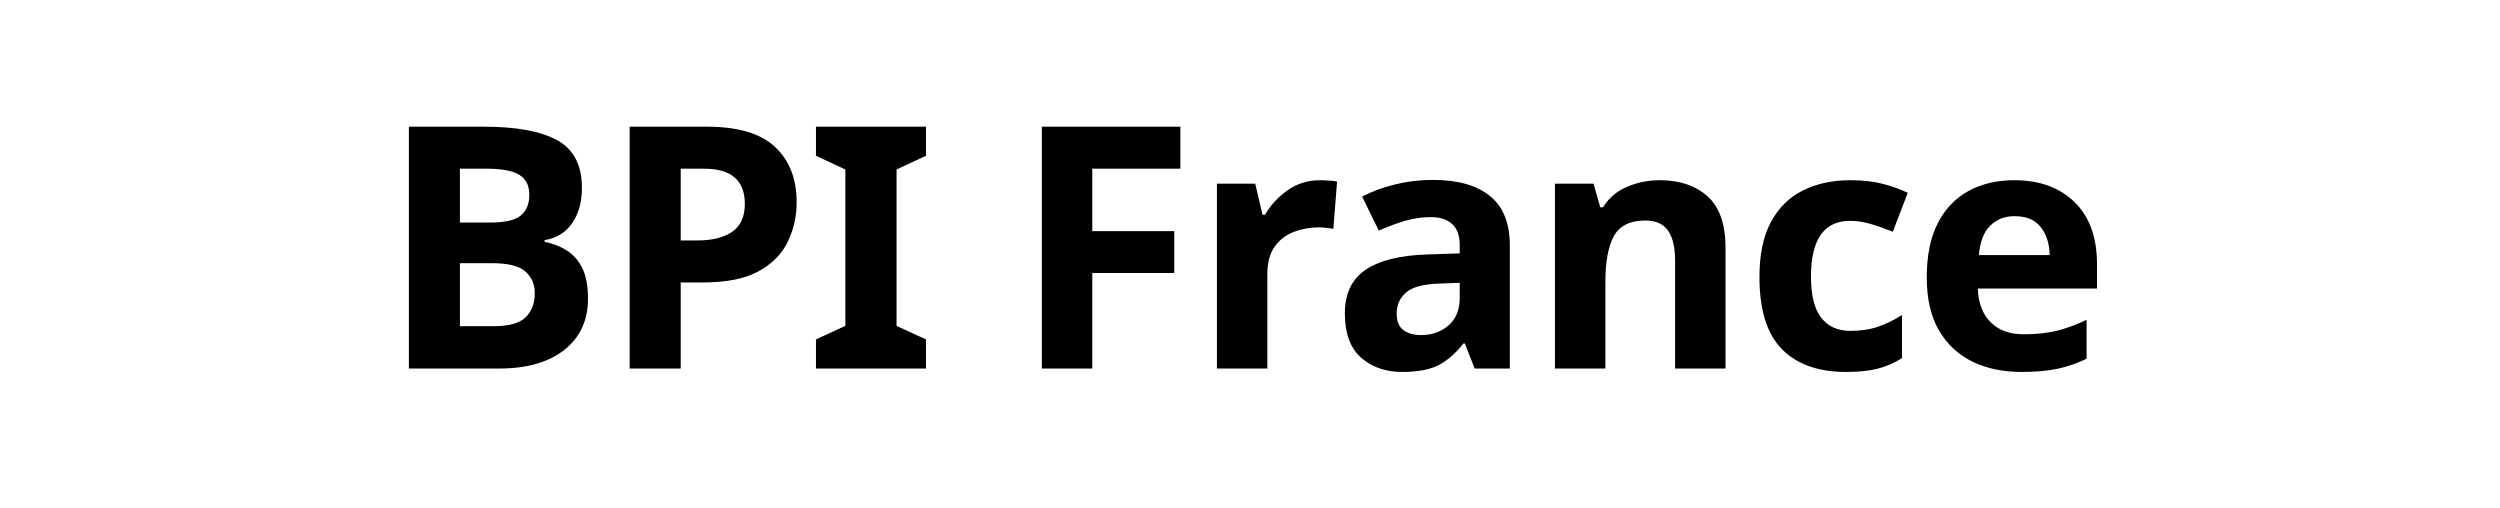
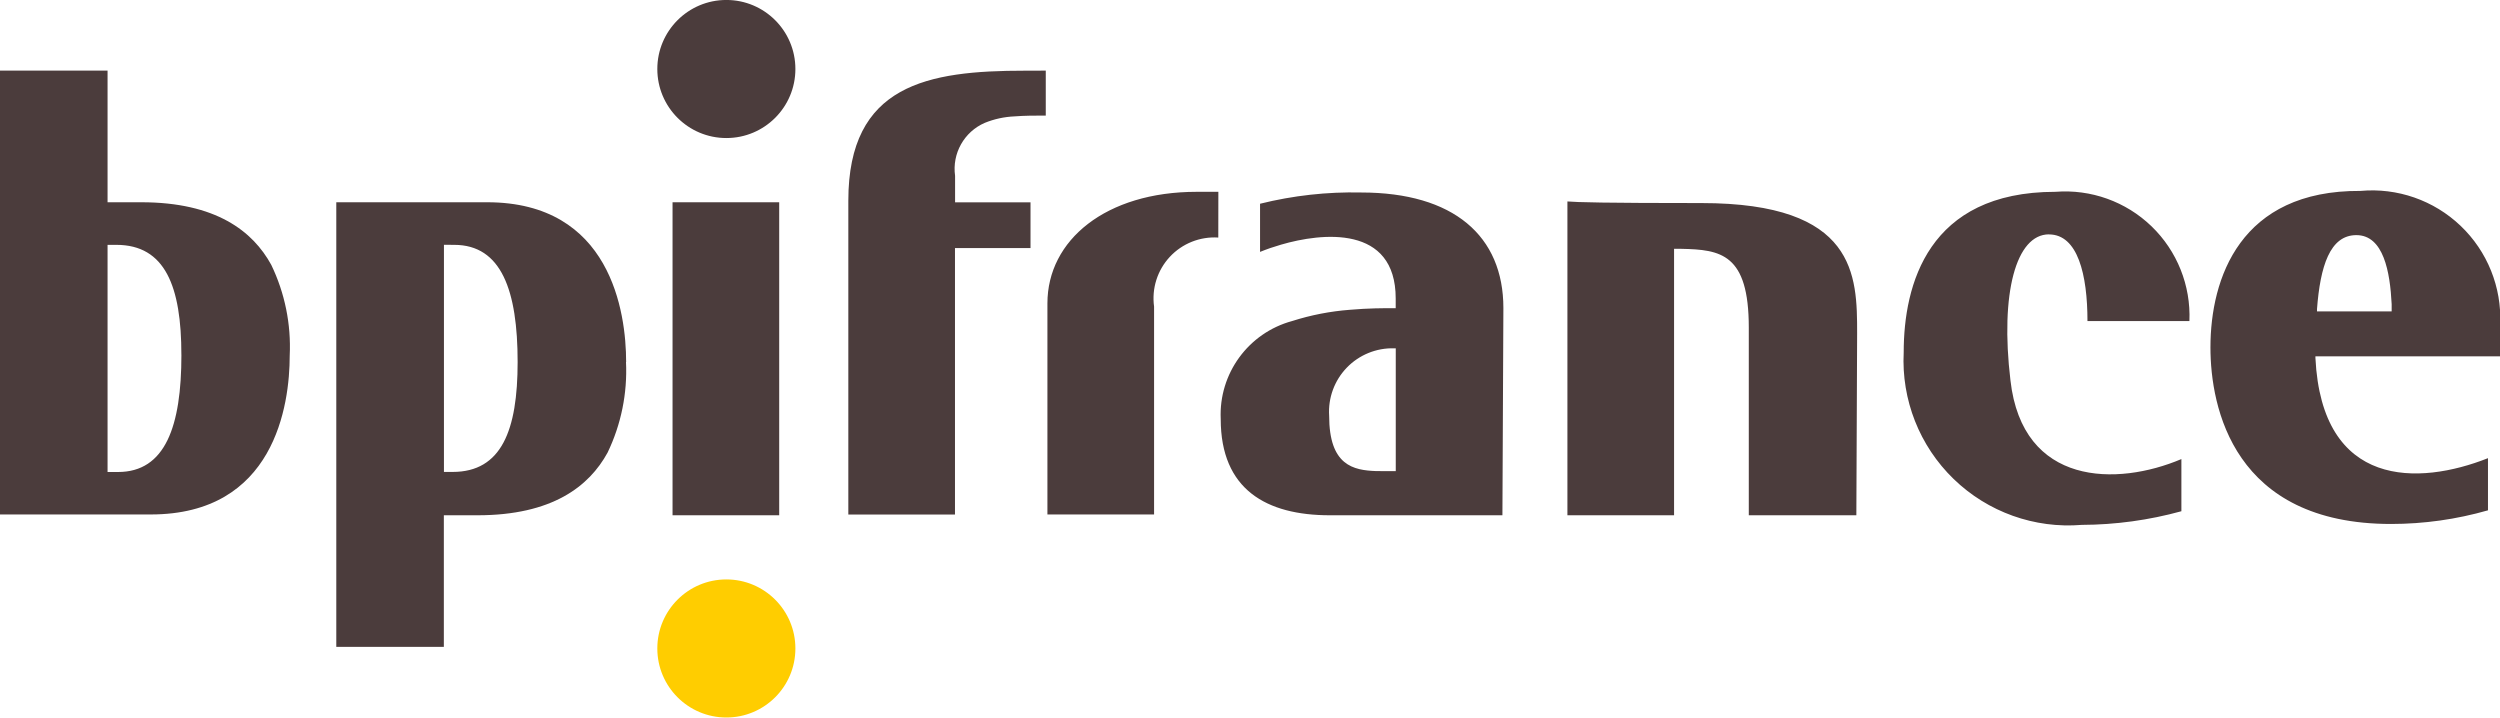
- <svg xmlns="http://www.w3.org/2000/svg" viewBox="0 0 251 51" preserveAspectRatio="xMidYMid meet">
-   <text x="125" y="25" text-anchor="middle" dominant-baseline="middle" font-family="sans-serif" font-weight="900" font-size="34" fill="currentColor" letter-spacing="-0.02em">BPI France</text>
+ <svg xmlns="http://www.w3.org/2000/svg" width="77.352" height="22.2" viewBox="0 0 77.352 22.2">
+   <path fill="#4b3c3c" d="M63.397 7.251c-1.018 0-1.515 1.813-1.192 4.519.372 3.278 3.3 3.278 5.289 2.434v1.614a11.761 11.761 0 01-3.079.422 5.1 5.1 0 01-5.513-5.339c0-2.086.745-4.966 4.693-4.966a3.847 3.847 0 014.147 4h-3.154c0-1.44-.3-2.682-1.192-2.682m13.956 3.773h-5.711v.05c.2 4.048 3.2 3.948 5.339 3.1v1.614a10.884 10.884 0 01-3 .422c-4.867 0-5.587-3.6-5.587-5.463 0-2.136.919-4.867 4.644-4.842a3.966 3.966 0 014.321 4.122zM74 9.611v-.2c-.05-.993-.248-2.136-1.093-2.136-.819 0-1.117.968-1.217 2.285v.075h2.309zm-27.514 6.332h-5.339c-1.962 0-3.377-.795-3.377-2.98a3 3 0 012.21-3.03 7.836 7.836 0 011.788-.348c.571-.05 1.043-.05 1.366-.05h.05v-.3c0-2.285-2.285-2.036-3.551-1.664a6.344 6.344 0 00-.646.223v-1.49a11.863 11.863 0 013.129-.348c2.856 0 4.4 1.341 4.4 3.576zm-3.3-1.366v-3.8h-.05a1.961 1.961 0 00-2.011 2.086c0 1.54.745 1.689 1.465 1.713zM24.109 6.258v9.685h-3.3V6.258zM37.695 7.35a1.884 1.884 0 00-1.987 2.136v6.432h-3.3V9.387c0-1.962 1.813-3.452 4.619-3.452h.67zm-5.338-5.165v1.391c-.323 0-.646 0-.968.025a2.759 2.759 0 00-.919.2 1.552 1.552 0 00-.919 1.639v.82h2.334v1.415h-2.337v8.244h-3.3V6.21c0-3.6 2.458-4.023 5.463-4.023zm25.08 13.757h-3.328v-5.809c0-2.285-.869-2.409-2.086-2.434h-.226v8.244h-3.3v-9.71c.273.025 1.167.05 4.147.05 4.793 0 4.817 2.235 4.817 4.023zM22.474 4.271a2.136 2.136 0 112.136-2.136 2.135 2.135 0 01-2.136 2.136" />
+   <path fill="#ffcd00" d="M22.474 22.2a2.136 2.136 0 112.136-2.136 2.135 2.135 0 01-2.136 2.136" />
+   <path fill="#4b3c3c" d="M0 15.942V2.185h3.328v4.073H4.37c2.309 0 3.452.894 4.023 1.937a5.828 5.828 0 01.571 2.806c0 1.54-.472 4.917-4.3 4.917H0zm5.612-4.966c0-2.111-.5-3.4-2.011-3.4h-.273v7.028h.323c1.465 0 1.962-1.415 1.962-3.625m13.756.221a5.829 5.829 0 01-.571 2.806c-.571 1.043-1.713 1.937-4.023 1.937h-1.042v4.072h-3.328V6.258h4.668c3.824 0 4.3 3.4 4.3 4.942m-5.637-3.626v7.028h.269c1.515 0 2.011-1.291 2.011-3.4 0-2.21-.5-3.626-1.962-3.626z" />
</svg>
